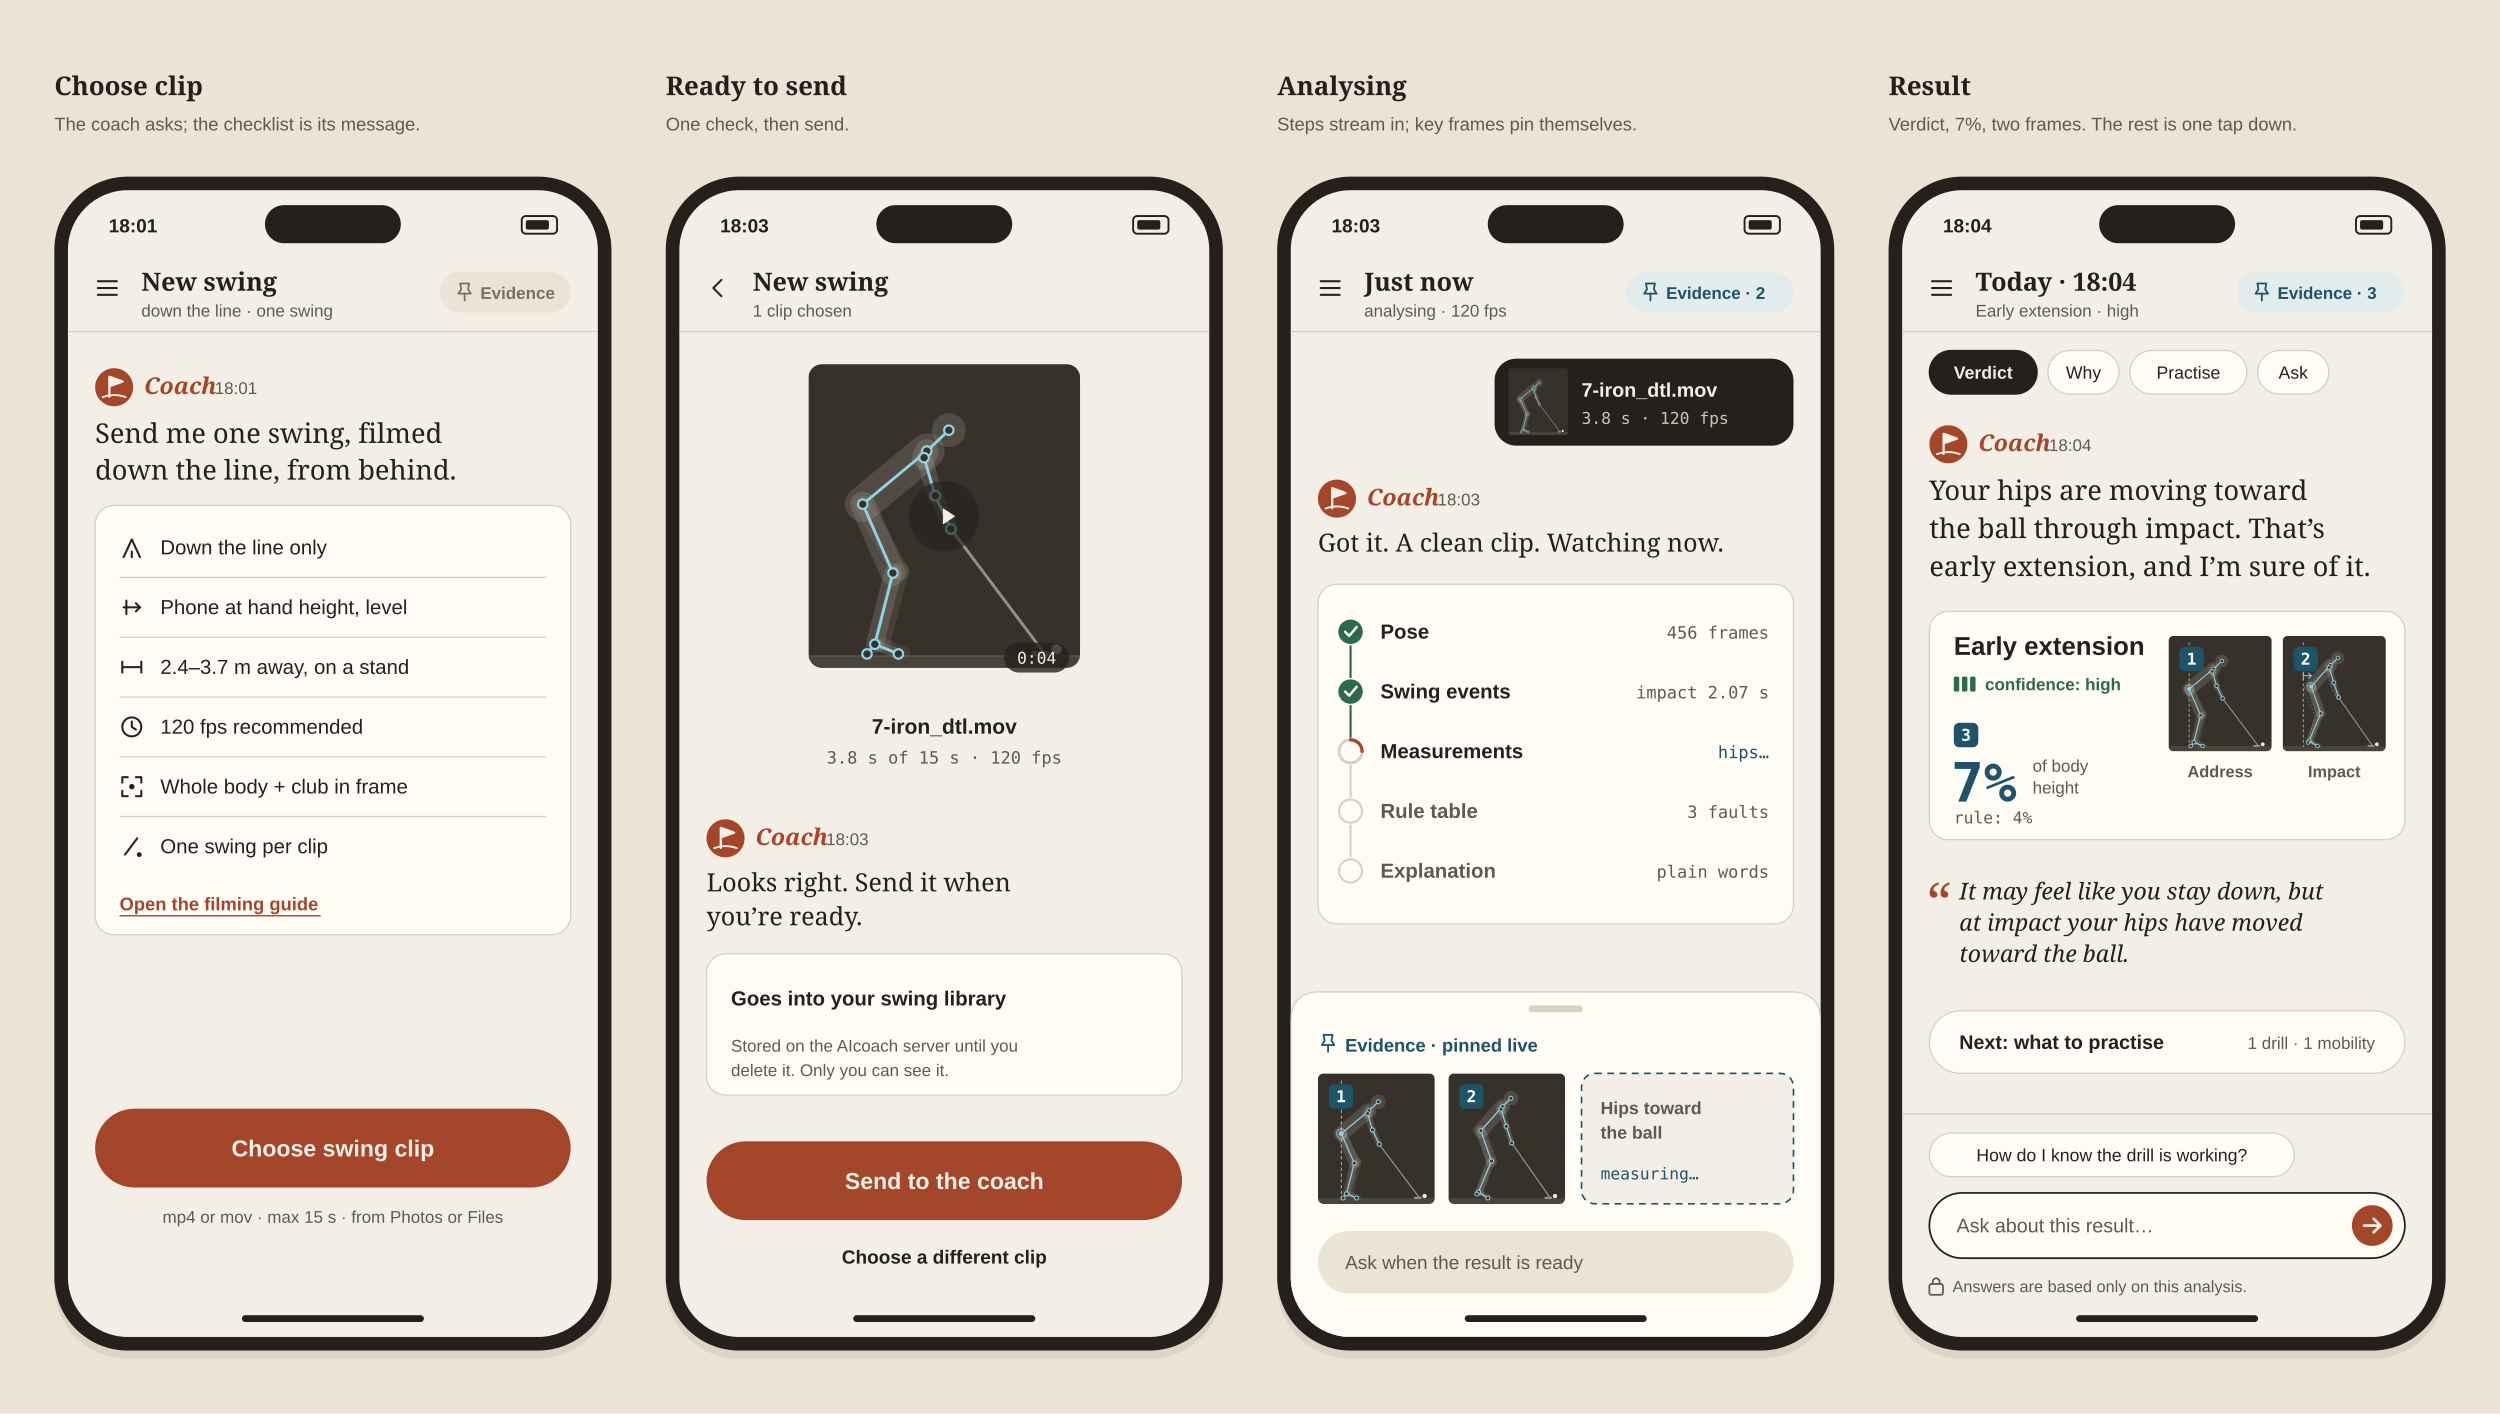
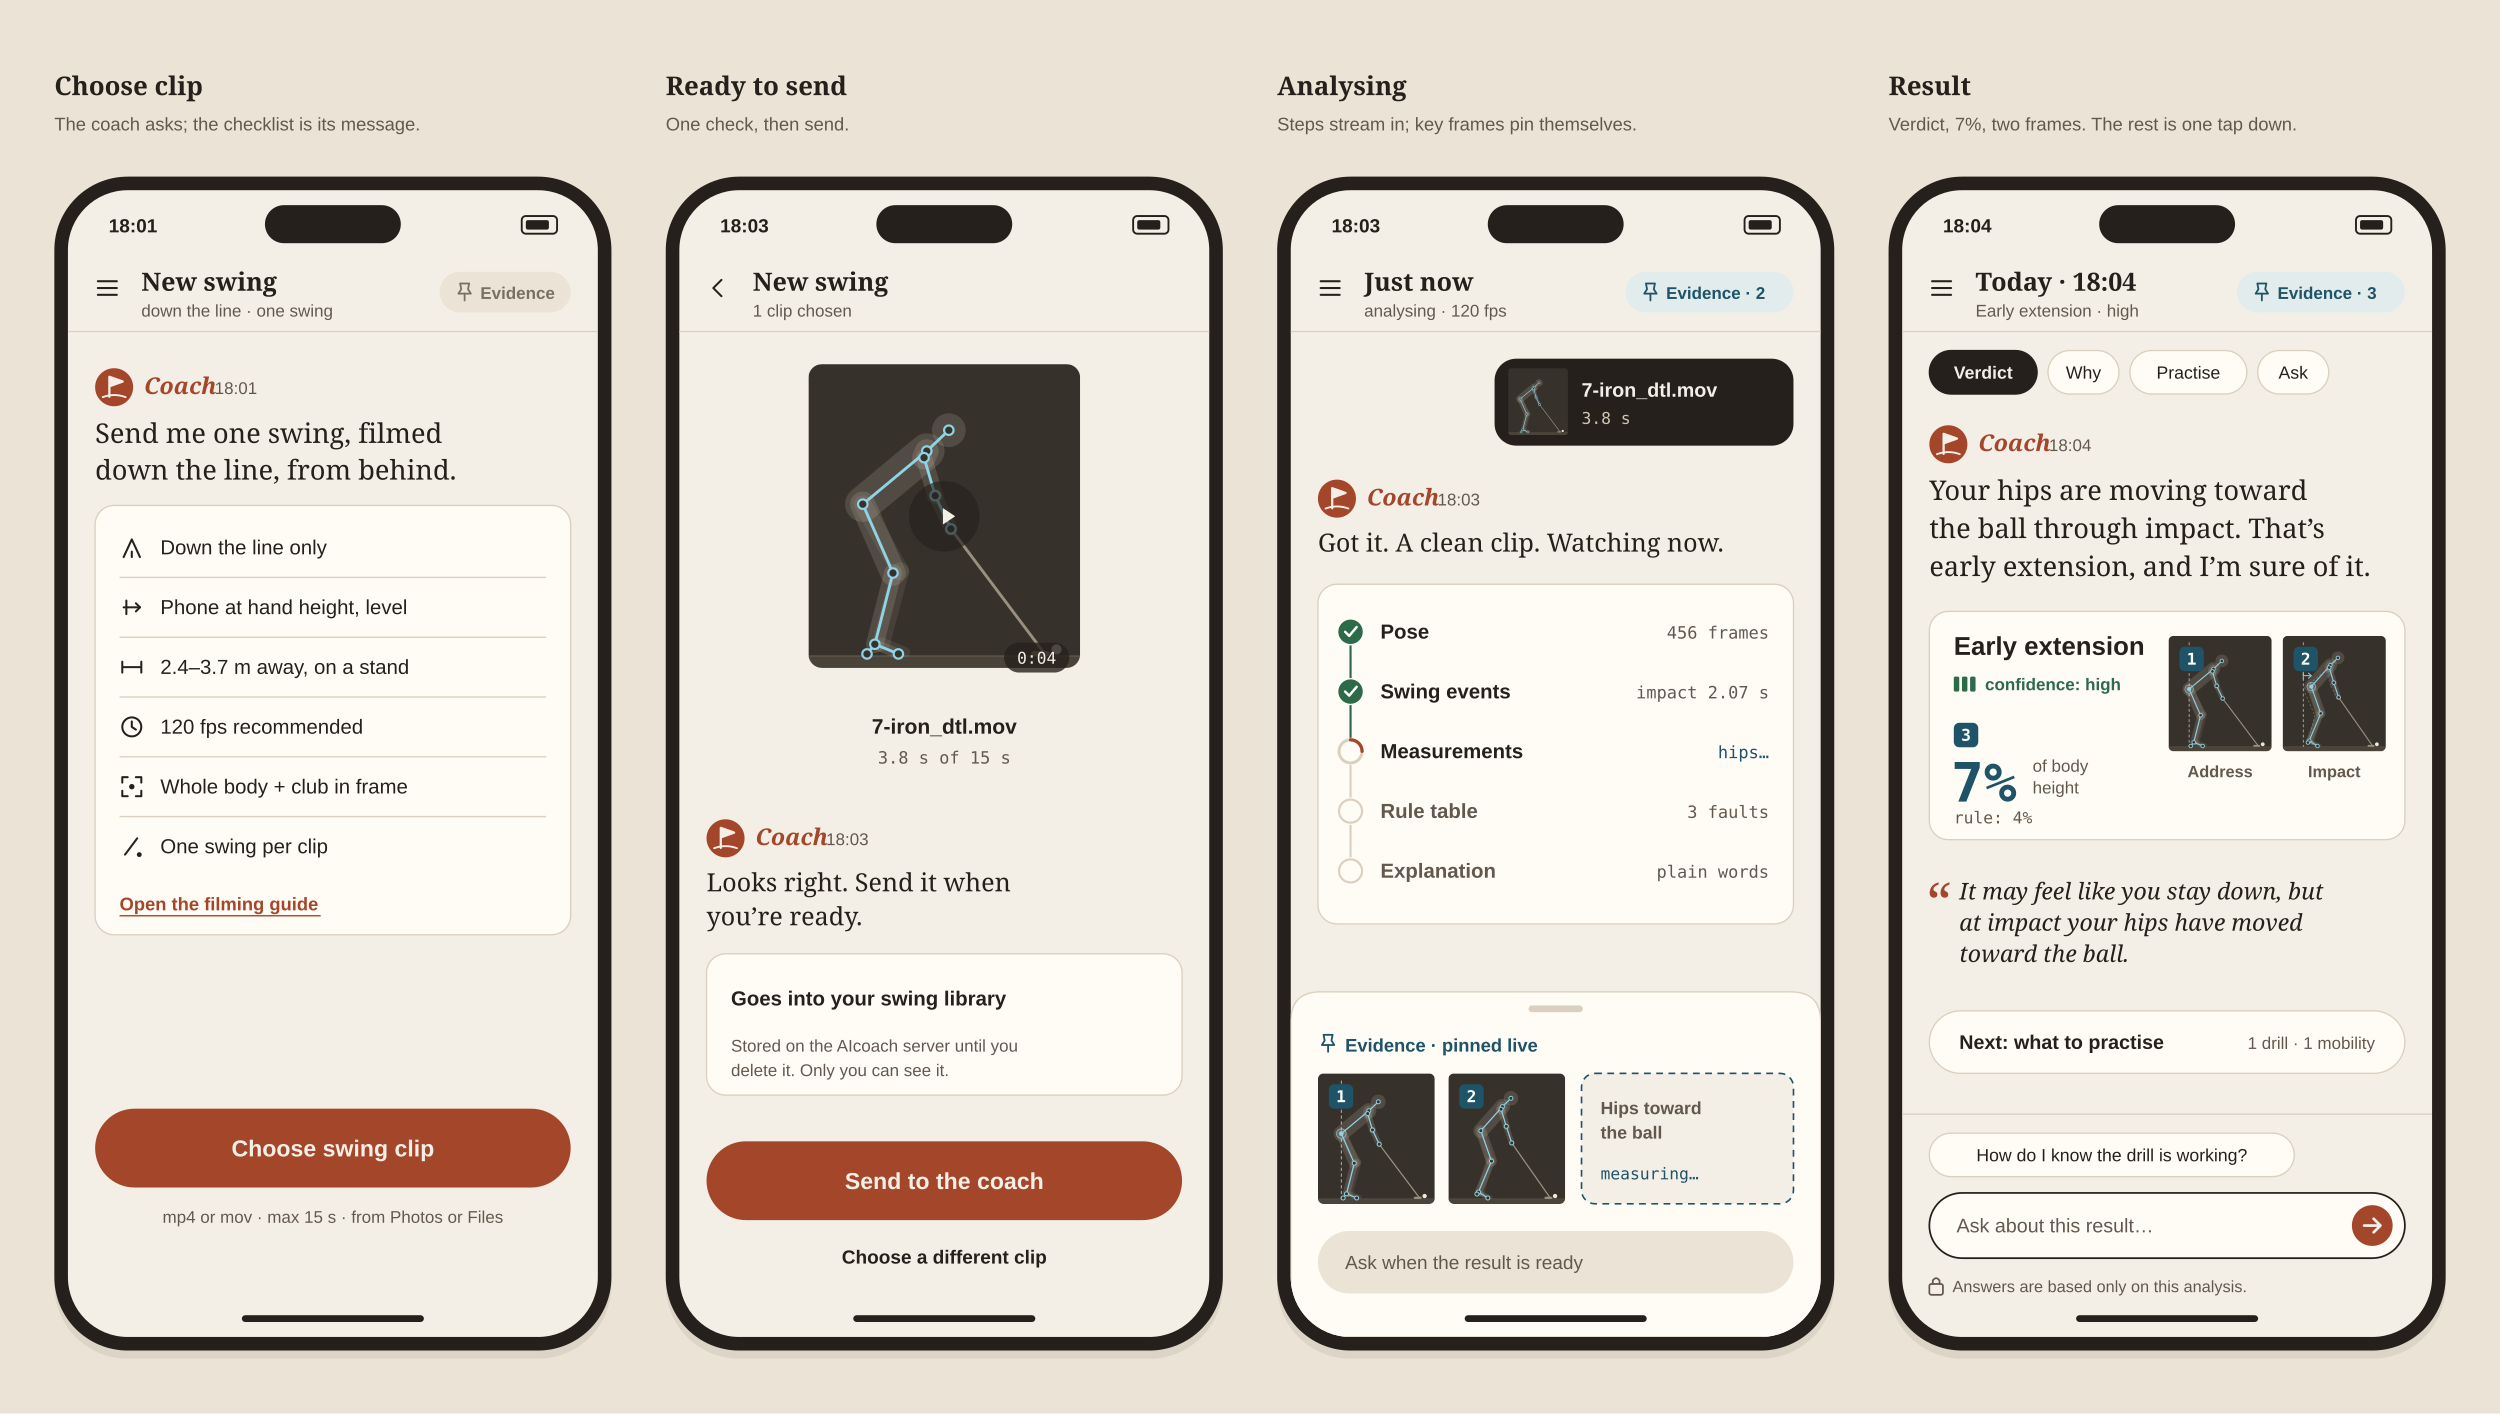
<svg xmlns="http://www.w3.org/2000/svg" xmlns:xlink="http://www.w3.org/1999/xlink" width="1840" height="1040" viewBox="0 0 1840 1040">
  <defs>
    <symbol id="r3-01-3-kf-adr" viewBox="0 -30 322 360">
      <rect x="0" y="-30" width="322" height="360" fill="#36312B" />
      <rect x="0" y="316" width="322" height="14" fill="#4A433A" />
      <line x1="0" y1="316" x2="322" y2="316" stroke="#5A5246" stroke-width="2" />
      <line x1="64.4" y1="-10" x2="64.4" y2="316" stroke="#F4EFE6" stroke-width="2.4" stroke-dasharray="9 7" opacity="0.75" />
      <line x1="64.4" y1="135.96" x2="108.76" y2="215.38" stroke="#D8CCB6" stroke-width="21" stroke-linecap="round" opacity="0.1" />
      <line x1="108.76" y1="215.38" x2="86.58" y2="299.82" stroke="#D8CCB6" stroke-width="21" stroke-linecap="round" opacity="0.1" />
      <line x1="86.58" y1="299.82" x2="114.49" y2="311.27" stroke="#D8CCB6" stroke-width="12" stroke-linecap="round" opacity="0.1" />
      <line x1="140.25" y1="72.99" x2="64.4" y2="135.96" stroke="#D8CCB6" stroke-width="42" stroke-linecap="round" opacity="0.17" />
      <line x1="64.4" y1="135.96" x2="100.18" y2="217.53" stroke="#D8CCB6" stroke-width="30" stroke-linecap="round" opacity="0.17" />
      <line x1="100.18" y1="217.53" x2="78.71" y2="301.96" stroke="#D8CCB6" stroke-width="21" stroke-linecap="round" opacity="0.17" />
      <line x1="78.71" y1="301.96" x2="106.62" y2="313.41" stroke="#D8CCB6" stroke-width="12" stroke-linecap="round" opacity="0.17" />
      <line x1="140.25" y1="72.99" x2="137.03" y2="80.86" stroke="#D8CCB6" stroke-width="28" stroke-linecap="round" opacity="0.17" />
      <line x1="137.03" y1="80.86" x2="150.27" y2="125.94" stroke="#D8CCB6" stroke-width="19" stroke-linecap="round" opacity="0.17" />
      <line x1="150.27" y1="125.94" x2="168.87" y2="165.29" stroke="#D8CCB6" stroke-width="16" stroke-linecap="round" opacity="0.17" />
      <circle cx="166.37" cy="48.3" r="20" fill="#D8CCB6" opacity="0.17" />
      <line x1="168.87" y1="165.29" x2="279.07" y2="311.98" stroke="#9A907F" stroke-width="3.4" stroke-linecap="round" />
      <line x1="267.07" y1="312.98" x2="283.07" y2="312.98" stroke="#9A907F" stroke-width="6" stroke-linecap="round" />
      <circle cx="294" cy="308" r="6" fill="#EFE8DA" />
      <path d="M166.37 48.3 L140.25 72.99 M140.25 72.99 L64.4 135.96 M64.4 135.96 L100.18 217.53 M100.18 217.53 L78.71 301.96 M78.71 301.96 L106.62 313.41 M78.71 301.96 L69.41 313.41 M140.25 72.99 L137.03 80.86 M137.03 80.86 L150.27 125.94 M150.27 125.94 L168.87 165.29" fill="none" stroke="#8ED3E6" stroke-width="3.4" stroke-linecap="round" stroke-linejoin="round" />
      <circle cx="166.37" cy="48.3" r="5.6" fill="#36312B" stroke="#8ED3E6" stroke-width="2.6" />
      <circle cx="140.25" cy="72.99" r="5.6" fill="#36312B" stroke="#8ED3E6" stroke-width="2.6" />
      <circle cx="137.03" cy="80.86" r="5.6" fill="#36312B" stroke="#8ED3E6" stroke-width="2.6" />
      <circle cx="150.27" cy="125.94" r="5.6" fill="#36312B" stroke="#8ED3E6" stroke-width="2.6" />
      <circle cx="168.87" cy="165.29" r="5.6" fill="#36312B" stroke="#8ED3E6" stroke-width="2.6" />
      <circle cx="100.18" cy="217.53" r="5.6" fill="#36312B" stroke="#8ED3E6" stroke-width="2.6" />
      <circle cx="78.71" cy="301.96" r="5.6" fill="#36312B" stroke="#8ED3E6" stroke-width="2.6" />
      <circle cx="106.62" cy="313.41" r="5.6" fill="#36312B" stroke="#8ED3E6" stroke-width="2.6" />
      <circle cx="69.41" cy="313.41" r="5.6" fill="#36312B" stroke="#8ED3E6" stroke-width="2.6" />
      <circle cx="64.4" cy="135.96" r="13" fill="none" stroke="#8ED3E6" stroke-width="2" opacity="0.8" />
      <circle cx="64.4" cy="135.96" r="6.5" fill="#8ED3E6" />
    </symbol>
    <symbol id="r3-01-3-kf-imp" viewBox="0 -30 322 360">
      <rect x="0" y="-30" width="322" height="360" fill="#36312B" />
      <rect x="0" y="316" width="322" height="14" fill="#4A433A" />
      <line x1="0" y1="316" x2="322" y2="316" stroke="#5A5246" stroke-width="2" />
      <line x1="64.4" y1="-10" x2="64.4" y2="316" stroke="#F4EFE6" stroke-width="2.4" stroke-dasharray="9 7" opacity="0.75" />
      <path d="M166.37 48.3 L140.25 72.99 M140.25 72.99 L64.4 135.96 M64.4 135.96 L100.18 217.53 M100.18 217.53 L78.71 301.96 M78.71 301.96 L106.62 313.41 M78.71 301.96 L69.41 313.41 M140.25 72.99 L137.03 80.86 M137.03 80.86 L150.27 125.94 M150.27 125.94 L168.87 165.29" fill="none" stroke="#8ED3E6" stroke-width="2.4" stroke-dasharray="7 6" opacity="0.4" />
      <line x1="89.44" y1="128.08" x2="113.77" y2="210.37" stroke="#D8CCB6" stroke-width="21" stroke-linecap="round" opacity="0.1" />
      <line x1="113.77" y1="210.37" x2="88.01" y2="299.82" stroke="#D8CCB6" stroke-width="21" stroke-linecap="round" opacity="0.1" />
      <line x1="88.01" y1="299.82" x2="115.92" y2="311.27" stroke="#D8CCB6" stroke-width="12" stroke-linecap="round" opacity="0.1" />
      <line x1="148.84" y1="61.54" x2="89.44" y2="128.08" stroke="#D8CCB6" stroke-width="42" stroke-linecap="round" opacity="0.17" />
      <line x1="89.44" y1="128.08" x2="118.78" y2="211.8" stroke="#D8CCB6" stroke-width="30" stroke-linecap="round" opacity="0.17" />
      <line x1="118.78" y1="211.8" x2="83" y2="296.96" stroke="#D8CCB6" stroke-width="21" stroke-linecap="round" opacity="0.17" />
      <line x1="83" y1="296.96" x2="108.76" y2="313.41" stroke="#D8CCB6" stroke-width="12" stroke-linecap="round" opacity="0.17" />
      <line x1="148.84" y1="61.54" x2="145.26" y2="68.69" stroke="#D8CCB6" stroke-width="28" stroke-linecap="round" opacity="0.17" />
      <line x1="145.26" y1="68.69" x2="159.57" y2="115.92" stroke="#D8CCB6" stroke-width="19" stroke-linecap="round" opacity="0.17" />
      <line x1="159.57" y1="115.92" x2="174.6" y2="161.72" stroke="#D8CCB6" stroke-width="16" stroke-linecap="round" opacity="0.17" />
      <circle cx="172.45" cy="38.64" r="20" fill="#D8CCB6" opacity="0.17" />
      <line x1="174.6" y1="161.72" x2="279.78" y2="311.98" stroke="#9A907F" stroke-width="3.4" stroke-linecap="round" />
      <line x1="267.78" y1="312.98" x2="283.78" y2="312.98" stroke="#9A907F" stroke-width="6" stroke-linecap="round" />
      <circle cx="294" cy="308" r="6" fill="#EFE8DA" />
      <path d="M172.45 38.64 L148.84 61.54 M148.84 61.54 L89.44 128.08 M89.44 128.08 L118.78 211.8 M118.78 211.8 L83 296.96 M83 296.96 L108.76 313.41 M83 296.96 L78.71 302.68 M148.84 61.54 L145.26 68.69 M145.26 68.69 L159.57 115.92 M159.57 115.92 L174.6 161.72" fill="none" stroke="#8ED3E6" stroke-width="3.4" stroke-linecap="round" stroke-linejoin="round" />
      <circle cx="172.45" cy="38.64" r="5.6" fill="#36312B" stroke="#8ED3E6" stroke-width="2.6" />
      <circle cx="148.84" cy="61.54" r="5.6" fill="#36312B" stroke="#8ED3E6" stroke-width="2.6" />
      <circle cx="145.26" cy="68.69" r="5.6" fill="#36312B" stroke="#8ED3E6" stroke-width="2.6" />
      <circle cx="159.57" cy="115.92" r="5.6" fill="#36312B" stroke="#8ED3E6" stroke-width="2.6" />
      <circle cx="174.6" cy="161.72" r="5.6" fill="#36312B" stroke="#8ED3E6" stroke-width="2.6" />
      <circle cx="118.78" cy="211.8" r="5.6" fill="#36312B" stroke="#8ED3E6" stroke-width="2.6" />
      <circle cx="83" cy="296.96" r="5.6" fill="#36312B" stroke="#8ED3E6" stroke-width="2.6" />
      <circle cx="108.76" cy="313.41" r="5.6" fill="#36312B" stroke="#8ED3E6" stroke-width="2.6" />
      <circle cx="78.71" cy="302.68" r="5.6" fill="#36312B" stroke="#8ED3E6" stroke-width="2.6" />
      <circle cx="89.44" cy="128.08" r="13" fill="none" stroke="#8ED3E6" stroke-width="2" opacity="0.8" />
      <circle cx="89.44" cy="128.08" r="6.5" fill="#8ED3E6" />
      <line x1="64.4" y1="94.08" x2="89.44" y2="94.08" stroke="#8ED3E6" stroke-width="3" />
      <path d="M80.44 86.08 L89.44 94.08 L80.44 102.08" fill="none" stroke="#8ED3E6" stroke-width="3" stroke-linecap="round" stroke-linejoin="round" />
      <line x1="64.4" y1="82.08" x2="64.4" y2="106.08" stroke="#8ED3E6" stroke-width="3" />
    </symbol>
    <symbol id="r3-01-3-kf-imp0" viewBox="0 -30 322 360">
      <rect x="0" y="-30" width="322" height="360" fill="#36312B" />
      <rect x="0" y="316" width="322" height="14" fill="#4A433A" />
      <line x1="0" y1="316" x2="322" y2="316" stroke="#5A5246" stroke-width="2" />
      <line x1="89.44" y1="128.08" x2="113.77" y2="210.37" stroke="#D8CCB6" stroke-width="21" stroke-linecap="round" opacity="0.1" />
      <line x1="113.77" y1="210.37" x2="88.01" y2="299.82" stroke="#D8CCB6" stroke-width="21" stroke-linecap="round" opacity="0.1" />
      <line x1="88.01" y1="299.82" x2="115.92" y2="311.27" stroke="#D8CCB6" stroke-width="12" stroke-linecap="round" opacity="0.1" />
      <line x1="148.84" y1="61.54" x2="89.44" y2="128.08" stroke="#D8CCB6" stroke-width="42" stroke-linecap="round" opacity="0.17" />
      <line x1="89.44" y1="128.08" x2="118.78" y2="211.8" stroke="#D8CCB6" stroke-width="30" stroke-linecap="round" opacity="0.17" />
      <line x1="118.78" y1="211.8" x2="83" y2="296.96" stroke="#D8CCB6" stroke-width="21" stroke-linecap="round" opacity="0.17" />
      <line x1="83" y1="296.96" x2="108.76" y2="313.41" stroke="#D8CCB6" stroke-width="12" stroke-linecap="round" opacity="0.17" />
      <line x1="148.84" y1="61.54" x2="145.26" y2="68.69" stroke="#D8CCB6" stroke-width="28" stroke-linecap="round" opacity="0.17" />
      <line x1="145.26" y1="68.69" x2="159.57" y2="115.92" stroke="#D8CCB6" stroke-width="19" stroke-linecap="round" opacity="0.17" />
      <line x1="159.57" y1="115.92" x2="174.6" y2="161.72" stroke="#D8CCB6" stroke-width="16" stroke-linecap="round" opacity="0.17" />
      <circle cx="172.45" cy="38.64" r="20" fill="#D8CCB6" opacity="0.17" />
      <line x1="174.6" y1="161.72" x2="279.78" y2="311.98" stroke="#9A907F" stroke-width="3.4" stroke-linecap="round" />
      <line x1="267.78" y1="312.98" x2="283.78" y2="312.98" stroke="#9A907F" stroke-width="6" stroke-linecap="round" />
      <circle cx="294" cy="308" r="6" fill="#EFE8DA" />
      <path d="M172.45 38.64 L148.84 61.54 M148.84 61.54 L89.44 128.08 M89.44 128.08 L118.78 211.8 M118.78 211.8 L83 296.96 M83 296.96 L108.76 313.41 M83 296.96 L78.71 302.68 M148.84 61.54 L145.26 68.69 M145.26 68.69 L159.57 115.92 M159.57 115.92 L174.6 161.72" fill="none" stroke="#8ED3E6" stroke-width="3.4" stroke-linecap="round" stroke-linejoin="round" />
      <circle cx="172.45" cy="38.64" r="5.6" fill="#36312B" stroke="#8ED3E6" stroke-width="2.6" />
      <circle cx="148.84" cy="61.54" r="5.6" fill="#36312B" stroke="#8ED3E6" stroke-width="2.6" />
      <circle cx="145.26" cy="68.69" r="5.6" fill="#36312B" stroke="#8ED3E6" stroke-width="2.6" />
      <circle cx="159.57" cy="115.92" r="5.6" fill="#36312B" stroke="#8ED3E6" stroke-width="2.6" />
      <circle cx="174.6" cy="161.72" r="5.6" fill="#36312B" stroke="#8ED3E6" stroke-width="2.6" />
      <circle cx="118.78" cy="211.8" r="5.6" fill="#36312B" stroke="#8ED3E6" stroke-width="2.6" />
      <circle cx="83" cy="296.96" r="5.6" fill="#36312B" stroke="#8ED3E6" stroke-width="2.6" />
      <circle cx="108.76" cy="313.41" r="5.6" fill="#36312B" stroke="#8ED3E6" stroke-width="2.6" />
      <circle cx="78.71" cy="302.68" r="5.6" fill="#36312B" stroke="#8ED3E6" stroke-width="2.6" />
      <circle cx="89.44" cy="128.08" r="5.6" fill="#36312B" stroke="#8ED3E6" stroke-width="2.6" />
    </symbol>
    <symbol id="r3-01-3-kf-adr0" viewBox="0 -30 322 360">
      <rect x="0" y="-30" width="322" height="360" fill="#36312B" />
      <rect x="0" y="316" width="322" height="14" fill="#4A433A" />
      <line x1="0" y1="316" x2="322" y2="316" stroke="#5A5246" stroke-width="2" />
      <line x1="64.4" y1="135.96" x2="108.76" y2="215.38" stroke="#D8CCB6" stroke-width="21" stroke-linecap="round" opacity="0.1" />
      <line x1="108.76" y1="215.38" x2="86.58" y2="299.82" stroke="#D8CCB6" stroke-width="21" stroke-linecap="round" opacity="0.1" />
      <line x1="86.58" y1="299.82" x2="114.49" y2="311.27" stroke="#D8CCB6" stroke-width="12" stroke-linecap="round" opacity="0.1" />
      <line x1="140.25" y1="72.99" x2="64.4" y2="135.96" stroke="#D8CCB6" stroke-width="42" stroke-linecap="round" opacity="0.17" />
      <line x1="64.4" y1="135.96" x2="100.18" y2="217.53" stroke="#D8CCB6" stroke-width="30" stroke-linecap="round" opacity="0.17" />
      <line x1="100.18" y1="217.53" x2="78.71" y2="301.96" stroke="#D8CCB6" stroke-width="21" stroke-linecap="round" opacity="0.17" />
      <line x1="78.71" y1="301.96" x2="106.62" y2="313.41" stroke="#D8CCB6" stroke-width="12" stroke-linecap="round" opacity="0.17" />
      <line x1="140.25" y1="72.99" x2="137.03" y2="80.86" stroke="#D8CCB6" stroke-width="28" stroke-linecap="round" opacity="0.17" />
      <line x1="137.03" y1="80.86" x2="150.27" y2="125.94" stroke="#D8CCB6" stroke-width="19" stroke-linecap="round" opacity="0.17" />
      <line x1="150.27" y1="125.94" x2="168.87" y2="165.29" stroke="#D8CCB6" stroke-width="16" stroke-linecap="round" opacity="0.17" />
      <circle cx="166.37" cy="48.3" r="20" fill="#D8CCB6" opacity="0.17" />
      <line x1="168.87" y1="165.29" x2="279.07" y2="311.98" stroke="#9A907F" stroke-width="3.4" stroke-linecap="round" />
      <line x1="267.07" y1="312.98" x2="283.07" y2="312.98" stroke="#9A907F" stroke-width="6" stroke-linecap="round" />
      <circle cx="294" cy="308" r="6" fill="#EFE8DA" />
      <path d="M166.37 48.3 L140.25 72.99 M140.25 72.99 L64.4 135.96 M64.4 135.96 L100.18 217.53 M100.18 217.53 L78.71 301.96 M78.71 301.96 L106.62 313.41 M78.71 301.96 L69.41 313.41 M140.25 72.99 L137.03 80.86 M137.03 80.86 L150.27 125.94 M150.27 125.94 L168.87 165.29" fill="none" stroke="#8ED3E6" stroke-width="3.4" stroke-linecap="round" stroke-linejoin="round" />
      <circle cx="166.37" cy="48.3" r="5.6" fill="#36312B" stroke="#8ED3E6" stroke-width="2.6" />
      <circle cx="140.25" cy="72.99" r="5.6" fill="#36312B" stroke="#8ED3E6" stroke-width="2.6" />
      <circle cx="137.03" cy="80.86" r="5.6" fill="#36312B" stroke="#8ED3E6" stroke-width="2.6" />
      <circle cx="150.27" cy="125.94" r="5.6" fill="#36312B" stroke="#8ED3E6" stroke-width="2.6" />
      <circle cx="168.87" cy="165.29" r="5.6" fill="#36312B" stroke="#8ED3E6" stroke-width="2.6" />
      <circle cx="100.18" cy="217.53" r="5.6" fill="#36312B" stroke="#8ED3E6" stroke-width="2.6" />
      <circle cx="78.71" cy="301.96" r="5.6" fill="#36312B" stroke="#8ED3E6" stroke-width="2.6" />
      <circle cx="106.62" cy="313.41" r="5.6" fill="#36312B" stroke="#8ED3E6" stroke-width="2.6" />
      <circle cx="69.41" cy="313.41" r="5.6" fill="#36312B" stroke="#8ED3E6" stroke-width="2.6" />
      <circle cx="64.4" cy="135.96" r="5.6" fill="#36312B" stroke="#8ED3E6" stroke-width="2.6" />
    </symbol>
    <clipPath id="r3-01-3-clip-kf" clipPathUnits="objectBoundingBox">
      <rect x="0" y="0" width="1" height="1" rx="0.05" ry="0.045" />
    </clipPath>
    <clipPath id="r3-01-3-phone-clip">
      <rect x="0" y="0" width="390" height="844" rx="44" ry="44" />
    </clipPath>
  </defs>
  <rect x="0" y="0" width="1840" height="1040" fill="#EBE3D5" />
  <text x="40" y="70" font-family="Newsreader, Georgia, serif" font-size="19" font-weight="600" fill="#25201B">Choose clip</text>
  <text x="40" y="96" font-family="Figtree, Arial, sans-serif" font-size="13.5" fill="#62584D">The coach asks; the checklist is its message.</text>
  <rect x="40" y="136" width="410" height="864" rx="54" ry="54" fill="#000" opacity="0.07" />
  <rect x="40" y="130" width="410" height="864" rx="54" ry="54" fill="#25201B" />
  <g transform="translate(50 140)">
    <g clip-path="url(#r3-01-3-phone-clip)">
      <rect x="0" y="0" width="390" height="844" fill="#F4EFE6" />
      <text x="30" y="31" font-family="Figtree, Arial, sans-serif" font-size="14" font-weight="700" fill="#25201B">18:01</text>
      <rect x="334" y="19" width="26" height="13" rx="3" ry="3" fill="none" stroke="#25201B" stroke-width="1.4" />
      <rect x="337" y="22" width="17" height="7" rx="1.5" ry="1.5" fill="#25201B" />
      <rect x="145" y="11" width="100" height="28" rx="14" ry="14" fill="#25201B" />
      <line x1="0" y1="104" x2="390" y2="104" stroke="#DAD0BF" stroke-width="1" />
      <g transform="translate(20 63)">
        <path d="M2 4 L16 4 M2 9 L16 9 M2 14 L16 14" fill="none" stroke="#25201B" stroke-width="1.5" stroke-linecap="round" stroke-linejoin="round" />
      </g>
      <text x="54" y="74" font-family="Newsreader, Georgia, serif" font-size="18.5" font-weight="600" fill="#25201B">New swing</text>
      <text x="54" y="93" font-family="Figtree, Arial, sans-serif" font-size="12.5" fill="#62584D">down the line · one swing</text>
      <rect x="273.5" y="60" width="96.5" height="30" rx="15" ry="15" fill="#EBE3D5" />
      <g transform="translate(284.5 67) scale(0.83)">
        <path d="M9 17 L9 11" fill="none" stroke="#7A6F63" stroke-width="1.6" stroke-linecap="round" stroke-linejoin="round" />
        <path d="M5 2 L13 2 L12 7 L14.5 11 L3.5 11 L6 7 Z" fill="none" stroke="#7A6F63" stroke-width="1.6" stroke-linecap="round" stroke-linejoin="round" />
      </g>
      <text x="303.5" y="80" font-family="Figtree, Arial, sans-serif" font-size="12.5" font-weight="600" fill="#7A6F63">Evidence</text>
      <circle cx="34" cy="145" r="14" fill="#A4462A" />
      <path d="M30.5 152 L30.5 137.3 L40.3 140.8 L30.5 144.3" fill="#F4EFE6" stroke="#F4EFE6" stroke-width="1.68" stroke-linecap="round" stroke-linejoin="round" />
      <path d="M25.6 152.28 Q34 149.2 42.4 152.28" fill="none" stroke="#F4EFE6" stroke-width="1.4" stroke-linecap="round" />
      <text x="56" y="150" font-family="Newsreader, Georgia, serif" font-size="17" font-weight="600" fill="#A4462A" font-style="italic">Coach</text>
      <text x="108" y="150" font-family="Figtree, Arial, sans-serif" font-size="12.5" fill="#62584D">18:01</text>
      <text x="20" y="186" font-family="Newsreader, Georgia, serif" font-size="20" font-weight="500" fill="#25201B">
        <tspan x="20" dy="0">Send me one swing, filmed</tspan>
        <tspan x="20" dy="27">down the line, from behind.</tspan>
      </text>
      <rect x="20" y="232" width="350" height="316" rx="14" ry="14" fill="#FFFCF6" stroke="#DAD0BF" stroke-width="1" />
      <g transform="translate(38 254)">
        <path d="M3 16 L9 3 L15 16" fill="none" stroke="#25201B" stroke-width="1.5" stroke-linecap="round" stroke-linejoin="round" />
        <path d="M9 16 L9 12" fill="none" stroke="#25201B" stroke-width="1.5" stroke-linecap="round" stroke-linejoin="round" />
      </g>
      <text x="68" y="268" font-family="Figtree, Arial, sans-serif" font-size="15" font-weight="500" fill="#25201B">Down the line only</text>
      <line x1="38" y1="285" x2="352" y2="285" stroke="#DAD0BF" stroke-width="1" />
      <g transform="translate(38 298)">
        <path d="M3 9 L15 9" fill="none" stroke="#25201B" stroke-width="1.5" stroke-linecap="round" stroke-linejoin="round" />
        <path d="M5 4 L5 14" fill="none" stroke="#25201B" stroke-width="1.5" stroke-linecap="round" stroke-linejoin="round" />
        <path d="M12 6 L15 9 L12 12" fill="none" stroke="#25201B" stroke-width="1.5" stroke-linecap="round" stroke-linejoin="round" />
      </g>
      <text x="68" y="312" font-family="Figtree, Arial, sans-serif" font-size="15" font-weight="500" fill="#25201B">Phone at hand height, level</text>
      <line x1="38" y1="329" x2="352" y2="329" stroke="#DAD0BF" stroke-width="1" />
      <g transform="translate(38 342)">
        <path d="M2 5 L2 13 M16 5 L16 13 M2 9 L16 9" fill="none" stroke="#25201B" stroke-width="1.5" stroke-linecap="round" stroke-linejoin="round" />
      </g>
      <text x="68" y="356" font-family="Figtree, Arial, sans-serif" font-size="15" font-weight="500" fill="#25201B">2.4–3.7 m away, on a stand</text>
      <line x1="38" y1="373" x2="352" y2="373" stroke="#DAD0BF" stroke-width="1" />
      <g transform="translate(38 386)">
        <circle cx="9" cy="9" r="7" fill="none" stroke="#25201B" stroke-width="1.5" />
        <path d="M9 5 L9 9 L12 11" fill="none" stroke="#25201B" stroke-width="1.5" stroke-linecap="round" stroke-linejoin="round" />
      </g>
      <text x="68" y="400" font-family="Figtree, Arial, sans-serif" font-size="15" font-weight="500" fill="#25201B">120 fps recommended</text>
      <line x1="38" y1="417" x2="352" y2="417" stroke="#DAD0BF" stroke-width="1" />
      <g transform="translate(38 430)">
        <path d="M2 6 L2 2 L6 2 M12 2 L16 2 L16 6 M16 12 L16 16 L12 16 M6 16 L2 16 L2 12" fill="none" stroke="#25201B" stroke-width="1.5" stroke-linecap="round" stroke-linejoin="round" />
        <circle cx="9" cy="9" r="2" fill="#25201B" />
      </g>
      <text x="68" y="444" font-family="Figtree, Arial, sans-serif" font-size="15" font-weight="500" fill="#25201B">Whole body + club in frame</text>
      <line x1="38" y1="461" x2="352" y2="461" stroke="#DAD0BF" stroke-width="1" />
      <g transform="translate(38 474)">
        <path d="M4 15 L13 3" fill="none" stroke="#25201B" stroke-width="1.5" stroke-linecap="round" stroke-linejoin="round" />
        <circle cx="14.5" cy="15" r="1.8" fill="#25201B" />
      </g>
      <text x="68" y="488" font-family="Figtree, Arial, sans-serif" font-size="15" font-weight="500" fill="#25201B">One swing per clip</text>
      <text x="38" y="530" font-family="Figtree, Arial, sans-serif" font-size="13.5" font-weight="600" fill="#A4462A">Open the filming guide</text>
      <line x1="38" y1="534" x2="186" y2="534" stroke="#A4462A" stroke-width="1" />
      <rect x="20" y="676" width="350" height="58" rx="29" ry="29" fill="#A4462A" />
      <text x="195" y="711.12" font-family="Figtree, Arial, sans-serif" font-size="17" font-weight="600" fill="#F4EFE6" text-anchor="middle">Choose swing clip</text>
      <text x="195" y="760" font-family="Figtree, Arial, sans-serif" font-size="12.5" fill="#62584D" text-anchor="middle">mp4 or mov · max 15 s · from Photos or Files</text>
      <rect x="128" y="828" width="134" height="5" rx="2.5" ry="2.5" fill="#25201B" />
    </g>
  </g>
  <text x="490" y="70" font-family="Newsreader, Georgia, serif" font-size="19" font-weight="600" fill="#25201B">Ready to send</text>
  <text x="490" y="96" font-family="Figtree, Arial, sans-serif" font-size="13.5" fill="#62584D">One check, then send.</text>
  <rect x="490" y="136" width="410" height="864" rx="54" ry="54" fill="#000" opacity="0.07" />
  <rect x="490" y="130" width="410" height="864" rx="54" ry="54" fill="#25201B" />
  <g transform="translate(500 140)">
    <g clip-path="url(#r3-01-3-phone-clip)">
      <rect x="0" y="0" width="390" height="844" fill="#F4EFE6" />
      <text x="30" y="31" font-family="Figtree, Arial, sans-serif" font-size="14" font-weight="700" fill="#25201B">18:03</text>
      <rect x="334" y="19" width="26" height="13" rx="3" ry="3" fill="none" stroke="#25201B" stroke-width="1.4" />
      <rect x="337" y="22" width="17" height="7" rx="1.5" ry="1.5" fill="#25201B" />
      <rect x="145" y="11" width="100" height="28" rx="14" ry="14" fill="#25201B" />
      <line x1="0" y1="104" x2="390" y2="104" stroke="#DAD0BF" stroke-width="1" />
      <g transform="translate(20 63)">
        <path d="M11 3 L5 9 L11 15" fill="none" stroke="#25201B" stroke-width="1.5" stroke-linecap="round" stroke-linejoin="round" />
      </g>
      <text x="54" y="74" font-family="Newsreader, Georgia, serif" font-size="18.5" font-weight="600" fill="#25201B">New swing</text>
      <text x="54" y="93" font-family="Figtree, Arial, sans-serif" font-size="12.5" fill="#62584D">1 clip chosen</text>
      <g clip-path="url(#r3-01-3-clip-kf)">
        <use xlink:href="#r3-01-3-kf-adr0" x="95" y="128" width="200" height="223.6" />
      </g>
      <circle cx="195" cy="240" r="26" fill="#25201B" opacity="0.65" />
      <g transform="translate(188 231)">
        <path d="M6 3 L15 9 L6 15 Z" fill="#F4EFE6" />
      </g>
      <rect x="239" y="333" width="48" height="22" rx="11" ry="11" fill="#25201B" opacity="0.8" />
      <text x="263" y="348.5" font-family="IBM Plex Mono, Consolas, monospace" font-size="12" fill="#F4EFE6" text-anchor="middle">0:04</text>
      <text x="195" y="400" font-family="Figtree, Arial, sans-serif" font-size="15.5" font-weight="600" fill="#25201B" text-anchor="middle">7-iron_dtl.mov</text>
-       <text x="195" y="422" font-family="IBM Plex Mono, Consolas, monospace" font-size="12.5" fill="#62584D" text-anchor="middle">3.8 s of 15 s · 120 fps</text>
+       <text x="195" y="422" font-family="IBM Plex Mono, Consolas, monospace" font-size="12.5" fill="#62584D" text-anchor="middle">3.8 s of 15 s</text>
      <circle cx="34" cy="477" r="14" fill="#A4462A" />
      <path d="M30.5 484 L30.5 469.3 L40.3 472.8 L30.5 476.3" fill="#F4EFE6" stroke="#F4EFE6" stroke-width="1.68" stroke-linecap="round" stroke-linejoin="round" />
      <path d="M25.6 484.28 Q34 481.2 42.4 484.28" fill="none" stroke="#F4EFE6" stroke-width="1.4" stroke-linecap="round" />
      <text x="56" y="482" font-family="Newsreader, Georgia, serif" font-size="17" font-weight="600" fill="#A4462A" font-style="italic">Coach</text>
      <text x="108" y="482" font-family="Figtree, Arial, sans-serif" font-size="12.5" fill="#62584D">18:03</text>
      <text x="20" y="516" font-family="Newsreader, Georgia, serif" font-size="18.5" fill="#25201B">
        <tspan x="20" dy="0">Looks right. Send it when</tspan>
        <tspan x="20" dy="25">you’re ready.</tspan>
      </text>
      <rect x="20" y="562" width="350" height="104" rx="14" ry="14" fill="#FFFCF6" stroke="#DAD0BF" stroke-width="1" />
      <text x="38" y="600" font-family="Figtree, Arial, sans-serif" font-size="15" font-weight="600" fill="#25201B">Goes into your swing library</text>
      <text x="38" y="634" font-family="Figtree, Arial, sans-serif" font-size="12.5" fill="#62584D">
        <tspan x="38" dy="0">Stored on the AIcoach server until you</tspan>
        <tspan x="38" dy="18">delete it. Only you can see it.</tspan>
      </text>
      <rect x="20" y="700" width="350" height="58" rx="29" ry="29" fill="#A4462A" />
      <text x="195" y="735.12" font-family="Figtree, Arial, sans-serif" font-size="17" font-weight="600" fill="#F4EFE6" text-anchor="middle">Send to the coach</text>
      <text x="195" y="790" font-family="Figtree, Arial, sans-serif" font-size="14" font-weight="600" fill="#25201B" text-anchor="middle">Choose a different clip</text>
      <rect x="128" y="828" width="134" height="5" rx="2.5" ry="2.5" fill="#25201B" />
    </g>
  </g>
  <text x="940" y="70" font-family="Newsreader, Georgia, serif" font-size="19" font-weight="600" fill="#25201B">Analysing</text>
  <text x="940" y="96" font-family="Figtree, Arial, sans-serif" font-size="13.5" fill="#62584D">Steps stream in; key frames pin themselves.</text>
  <rect x="940" y="136" width="410" height="864" rx="54" ry="54" fill="#000" opacity="0.07" />
  <rect x="940" y="130" width="410" height="864" rx="54" ry="54" fill="#25201B" />
  <g transform="translate(950 140)">
    <g clip-path="url(#r3-01-3-phone-clip)">
      <rect x="0" y="0" width="390" height="844" fill="#F4EFE6" />
      <text x="30" y="31" font-family="Figtree, Arial, sans-serif" font-size="14" font-weight="700" fill="#25201B">18:03</text>
      <rect x="334" y="19" width="26" height="13" rx="3" ry="3" fill="none" stroke="#25201B" stroke-width="1.4" />
      <rect x="337" y="22" width="17" height="7" rx="1.5" ry="1.5" fill="#25201B" />
      <rect x="145" y="11" width="100" height="28" rx="14" ry="14" fill="#25201B" />
      <line x1="0" y1="104" x2="390" y2="104" stroke="#DAD0BF" stroke-width="1" />
      <g transform="translate(20 63)">
        <path d="M2 4 L16 4 M2 9 L16 9 M2 14 L16 14" fill="none" stroke="#25201B" stroke-width="1.5" stroke-linecap="round" stroke-linejoin="round" />
      </g>
      <text x="54" y="74" font-family="Newsreader, Georgia, serif" font-size="18.5" font-weight="600" fill="#25201B">Just now</text>
      <text x="54" y="93" font-family="Figtree, Arial, sans-serif" font-size="12.5" fill="#62584D">analysing · 120 fps</text>
      <rect x="246.25" y="60" width="123.75" height="30" rx="15" ry="15" fill="#E2ECEC" />
      <g transform="translate(257.25 67) scale(0.83)">
        <path d="M9 17 L9 11" fill="none" stroke="#1E5368" stroke-width="1.6" stroke-linecap="round" stroke-linejoin="round" />
        <path d="M5 2 L13 2 L12 7 L14.5 11 L3.5 11 L6 7 Z" fill="none" stroke="#1E5368" stroke-width="1.6" stroke-linecap="round" stroke-linejoin="round" />
      </g>
      <text x="276.25" y="80" font-family="Figtree, Arial, sans-serif" font-size="12.5" font-weight="600" fill="#1E5368">Evidence · 2</text>
      <rect x="150" y="124" width="220" height="64" rx="16" ry="16" fill="#25201B" />
      <g clip-path="url(#r3-01-3-clip-kf)">
        <use xlink:href="#r3-01-3-kf-adr0" x="160" y="131" width="44" height="49.19" />
      </g>
      <text x="214" y="152" font-family="Figtree, Arial, sans-serif" font-size="14.5" font-weight="600" fill="#F4EFE6">7-iron_dtl.mov</text>
-       <text x="214" y="172" font-family="IBM Plex Mono, Consolas, monospace" font-size="12" fill="#CFC5B4">3.8 s · 120 fps</text>
+       <text x="214" y="172" font-family="IBM Plex Mono, Consolas, monospace" font-size="12" fill="#CFC5B4">3.8 s</text>
      <circle cx="34" cy="227" r="14" fill="#A4462A" />
      <path d="M30.5 234 L30.5 219.3 L40.3 222.8 L30.5 226.3" fill="#F4EFE6" stroke="#F4EFE6" stroke-width="1.68" stroke-linecap="round" stroke-linejoin="round" />
      <path d="M25.6 234.28 Q34 231.2 42.4 234.28" fill="none" stroke="#F4EFE6" stroke-width="1.4" stroke-linecap="round" />
      <text x="56" y="232" font-family="Newsreader, Georgia, serif" font-size="17" font-weight="600" fill="#A4462A" font-style="italic">Coach</text>
      <text x="108" y="232" font-family="Figtree, Arial, sans-serif" font-size="12.5" fill="#62584D">18:03</text>
      <text x="20" y="266" font-family="Newsreader, Georgia, serif" font-size="18.5" fill="#25201B">Got it. A clean clip. Watching now.</text>
      <rect x="20" y="290" width="350" height="250" rx="14" ry="14" fill="#FFFCF6" stroke="#DAD0BF" stroke-width="1" />
      <line x1="44" y1="335" x2="44" y2="359" stroke="#2D6A4A" stroke-width="1.6" />
      <circle cx="44" cy="325" r="9" fill="#2D6A4A" />
      <path d="M40 325 L43 328 L48.5 321.5" fill="none" stroke="#FFFFFF" stroke-width="1.8" stroke-linecap="round" stroke-linejoin="round" />
      <text x="66" y="330" font-family="Figtree, Arial, sans-serif" font-size="15" font-weight="600" fill="#25201B">Pose</text>
      <text x="352" y="330" font-family="IBM Plex Mono, Consolas, monospace" font-size="12.5" fill="#62584D" text-anchor="end">456 frames</text>
      <line x1="44" y1="379" x2="44" y2="403" stroke="#2D6A4A" stroke-width="1.6" />
      <circle cx="44" cy="369" r="9" fill="#2D6A4A" />
      <path d="M40 369 L43 372 L48.5 365.5" fill="none" stroke="#FFFFFF" stroke-width="1.8" stroke-linecap="round" stroke-linejoin="round" />
      <text x="66" y="374" font-family="Figtree, Arial, sans-serif" font-size="15" font-weight="600" fill="#25201B">Swing events</text>
      <text x="352" y="374" font-family="IBM Plex Mono, Consolas, monospace" font-size="12.5" fill="#62584D" text-anchor="end">impact 2.07 s</text>
      <line x1="44" y1="423" x2="44" y2="447" stroke="#DAD0BF" stroke-width="1.6" />
      <circle cx="44" cy="413" r="8.5" fill="#FFFCF6" stroke="#DAD0BF" stroke-width="2.2" />
      <path d="M44 404.5 A8.5 8.5 0 0 1 52.5 413" fill="none" stroke="#A4462A" stroke-width="2.4" stroke-linecap="round" stroke-linejoin="round" />
      <text x="66" y="418" font-family="Figtree, Arial, sans-serif" font-size="15" font-weight="600" fill="#25201B">Measurements</text>
      <text x="352" y="418" font-family="IBM Plex Mono, Consolas, monospace" font-size="12.5" fill="#1E5368" text-anchor="end">hips…</text>
      <line x1="44" y1="467" x2="44" y2="491" stroke="#DAD0BF" stroke-width="1.6" />
      <circle cx="44" cy="457" r="8.5" fill="#FFFCF6" stroke="#DAD0BF" stroke-width="1.6" />
      <text x="66" y="462" font-family="Figtree, Arial, sans-serif" font-size="15" font-weight="600" fill="#62584D">Rule table</text>
      <text x="352" y="462" font-family="IBM Plex Mono, Consolas, monospace" font-size="12.5" fill="#62584D" text-anchor="end">3 faults</text>
      <circle cx="44" cy="501" r="8.5" fill="#FFFCF6" stroke="#DAD0BF" stroke-width="1.6" />
      <text x="66" y="506" font-family="Figtree, Arial, sans-serif" font-size="15" font-weight="600" fill="#62584D">Explanation</text>
      <text x="352" y="506" font-family="IBM Plex Mono, Consolas, monospace" font-size="12.5" fill="#62584D" text-anchor="end">plain words</text>
      <path d="M0 612 Q0 590 22 590 L368 590 Q390 590 390 612 L390 844 L0 844 Z" fill="#FFFCF6" stroke="#DAD0BF" stroke-width="1" />
      <rect x="175" y="600" width="40" height="5" rx="2.5" ry="2.5" fill="#DAD0BF" />
      <g transform="translate(20 620) scale(0.83)">
        <path d="M9 17 L9 11" fill="none" stroke="#1E5368" stroke-width="1.6" stroke-linecap="round" stroke-linejoin="round" />
        <path d="M5 2 L13 2 L12 7 L14.5 11 L3.5 11 L6 7 Z" fill="none" stroke="#1E5368" stroke-width="1.6" stroke-linecap="round" stroke-linejoin="round" />
      </g>
      <text x="40" y="634" font-family="Figtree, Arial, sans-serif" font-size="13.5" font-weight="600" fill="#1E5368">Evidence · pinned live</text>
      <g clip-path="url(#r3-01-3-clip-kf)">
        <use xlink:href="#r3-01-3-kf-adr" x="20" y="650" width="86" height="96.15" />
      </g>
      <rect x="28" y="658" width="18" height="18" rx="4" ry="4" fill="#1E5368" />
      <text x="37" y="671.2" font-family="IBM Plex Mono, Consolas, monospace" font-size="12" font-weight="600" fill="#FFFFFF" text-anchor="middle">1</text>
      <g clip-path="url(#r3-01-3-clip-kf)">
        <use xlink:href="#r3-01-3-kf-imp0" x="116" y="650" width="86" height="96.15" />
      </g>
      <rect x="124" y="658" width="18" height="18" rx="4" ry="4" fill="#1E5368" />
      <text x="133" y="671.2" font-family="IBM Plex Mono, Consolas, monospace" font-size="12" font-weight="600" fill="#FFFFFF" text-anchor="middle">2</text>
      <rect x="214" y="650" width="156" height="96" rx="10" ry="10" fill="#F4EFE6" stroke="#1E5368" stroke-width="1.2" stroke-dasharray="5 4" />
      <text x="228" y="680" font-family="Figtree, Arial, sans-serif" font-size="13" font-weight="600" fill="#62584D">
        <tspan x="228" dy="0">Hips toward</tspan>
        <tspan x="228" dy="18">the ball</tspan>
      </text>
      <text x="228" y="728" font-family="IBM Plex Mono, Consolas, monospace" font-size="12" fill="#1E5368">measuring…</text>
      <rect x="20" y="766" width="350" height="46" rx="23" ry="23" fill="#EBE3D5" />
      <text x="40" y="794" font-family="Figtree, Arial, sans-serif" font-size="14" fill="#62584D">Ask when the result is ready</text>
      <rect x="128" y="828" width="134" height="5" rx="2.5" ry="2.5" fill="#25201B" />
    </g>
  </g>
  <text x="1390" y="70" font-family="Newsreader, Georgia, serif" font-size="19" font-weight="600" fill="#25201B">Result</text>
  <text x="1390" y="96" font-family="Figtree, Arial, sans-serif" font-size="13.5" fill="#62584D">Verdict, 7%, two frames. The rest is one tap down.</text>
  <rect x="1390" y="136" width="410" height="864" rx="54" ry="54" fill="#000" opacity="0.07" />
  <rect x="1390" y="130" width="410" height="864" rx="54" ry="54" fill="#25201B" />
  <g transform="translate(1400 140)">
    <g clip-path="url(#r3-01-3-phone-clip)">
      <rect x="0" y="0" width="390" height="844" fill="#F4EFE6" />
      <text x="30" y="31" font-family="Figtree, Arial, sans-serif" font-size="14" font-weight="700" fill="#25201B">18:04</text>
      <rect x="334" y="19" width="26" height="13" rx="3" ry="3" fill="none" stroke="#25201B" stroke-width="1.4" />
      <rect x="337" y="22" width="17" height="7" rx="1.5" ry="1.5" fill="#25201B" />
      <rect x="145" y="11" width="100" height="28" rx="14" ry="14" fill="#25201B" />
      <line x1="0" y1="104" x2="390" y2="104" stroke="#DAD0BF" stroke-width="1" />
      <g transform="translate(20 63)">
        <path d="M2 4 L16 4 M2 9 L16 9 M2 14 L16 14" fill="none" stroke="#25201B" stroke-width="1.5" stroke-linecap="round" stroke-linejoin="round" />
      </g>
      <text x="54" y="74" font-family="Newsreader, Georgia, serif" font-size="18.5" font-weight="600" fill="#25201B">Today · 18:04</text>
      <text x="54" y="93" font-family="Figtree, Arial, sans-serif" font-size="12.5" fill="#62584D">Early extension · high</text>
      <rect x="246.25" y="60" width="123.75" height="30" rx="15" ry="15" fill="#E2ECEC" />
      <g transform="translate(257.25 67) scale(0.83)">
        <path d="M9 17 L9 11" fill="none" stroke="#1E5368" stroke-width="1.6" stroke-linecap="round" stroke-linejoin="round" />
        <path d="M5 2 L13 2 L12 7 L14.5 11 L3.5 11 L6 7 Z" fill="none" stroke="#1E5368" stroke-width="1.6" stroke-linecap="round" stroke-linejoin="round" />
      </g>
      <text x="276.25" y="80" font-family="Figtree, Arial, sans-serif" font-size="12.5" font-weight="600" fill="#1E5368">Evidence · 3</text>
      <rect x="20" y="118" width="79.32" height="32" rx="16" ry="16" fill="#25201B" stroke="#25201B" stroke-width="1" />
      <text x="59.66" y="138.68" font-family="Figtree, Arial, sans-serif" font-size="13" font-weight="600" fill="#F4EFE6" text-anchor="middle">Verdict</text>
      <rect x="107.32" y="118" width="52.28" height="32" rx="16" ry="16" fill="#FFFCF6" stroke="#DAD0BF" stroke-width="1" />
      <text x="133.46" y="138.68" font-family="Figtree, Arial, sans-serif" font-size="13" font-weight="500" fill="#25201B" text-anchor="middle">Why</text>
      <rect x="167.6" y="118" width="86.08" height="32" rx="16" ry="16" fill="#FFFCF6" stroke="#DAD0BF" stroke-width="1" />
      <text x="210.64" y="138.68" font-family="Figtree, Arial, sans-serif" font-size="13" font-weight="500" fill="#25201B" text-anchor="middle">Practise</text>
      <rect x="261.68" y="118" width="52.28" height="32" rx="16" ry="16" fill="#FFFCF6" stroke="#DAD0BF" stroke-width="1" />
      <text x="287.82" y="138.68" font-family="Figtree, Arial, sans-serif" font-size="13" font-weight="500" fill="#25201B" text-anchor="middle">Ask</text>
      <circle cx="34" cy="187" r="14" fill="#A4462A" />
      <path d="M30.5 194 L30.5 179.3 L40.3 182.8 L30.5 186.3" fill="#F4EFE6" stroke="#F4EFE6" stroke-width="1.68" stroke-linecap="round" stroke-linejoin="round" />
      <path d="M25.6 194.28 Q34 191.2 42.4 194.28" fill="none" stroke="#F4EFE6" stroke-width="1.4" stroke-linecap="round" />
      <text x="56" y="192" font-family="Newsreader, Georgia, serif" font-size="17" font-weight="600" fill="#A4462A" font-style="italic">Coach</text>
      <text x="108" y="192" font-family="Figtree, Arial, sans-serif" font-size="12.5" fill="#62584D">18:04</text>
      <text x="20" y="228" font-family="Newsreader, Georgia, serif" font-size="20" font-weight="500" fill="#25201B">
        <tspan x="20" dy="0">Your hips are moving toward</tspan>
        <tspan x="20" dy="28">the ball through impact. That’s</tspan>
        <tspan x="20" dy="28">early extension, and I’m sure of it.</tspan>
      </text>
      <rect x="20" y="310" width="350" height="168" rx="14" ry="14" fill="#FFFCF6" stroke="#DAD0BF" stroke-width="1" />
      <text x="38" y="342" font-family="Figtree, Arial, sans-serif" font-size="19" font-weight="600" fill="#25201B">Early extension</text>
      <rect x="38" y="358" width="4" height="11" rx="1" ry="1" fill="#2D6A4A" />
      <rect x="44" y="358" width="4" height="11" rx="1" ry="1" fill="#2D6A4A" />
      <rect x="50" y="358" width="4" height="11" rx="1" ry="1" fill="#2D6A4A" />
      <text x="61" y="368" font-family="Figtree, Arial, sans-serif" font-size="12.5" font-weight="600" fill="#2D6A4A">confidence: high</text>
      <rect x="38" y="392" width="18" height="18" rx="4" ry="4" fill="#1E5368" />
      <text x="47" y="405.2" font-family="IBM Plex Mono, Consolas, monospace" font-size="12" font-weight="600" fill="#FFFFFF" text-anchor="middle">3</text>
      <text x="36" y="450" font-family="IBM Plex Mono, Consolas, monospace" font-size="40" font-weight="600" fill="#1E5368">7%</text>
      <text x="96" y="428" font-family="Figtree, Arial, sans-serif" font-size="12.5" fill="#62584D">of body</text>
      <text x="96" y="444" font-family="Figtree, Arial, sans-serif" font-size="12.5" fill="#62584D">height</text>
      <text x="38" y="466" font-family="IBM Plex Mono, Consolas, monospace" font-size="12" fill="#62584D">rule: 4%</text>
      <g clip-path="url(#r3-01-3-clip-kf)">
        <use xlink:href="#r3-01-3-kf-adr" x="196" y="328" width="76" height="84.97" />
      </g>
      <rect x="204" y="336" width="18" height="18" rx="4" ry="4" fill="#1E5368" />
      <text x="213" y="349.2" font-family="IBM Plex Mono, Consolas, monospace" font-size="12" font-weight="600" fill="#FFFFFF" text-anchor="middle">1</text>
      <g clip-path="url(#r3-01-3-clip-kf)">
        <use xlink:href="#r3-01-3-kf-imp" x="280" y="328" width="76" height="84.97" />
      </g>
      <rect x="288" y="336" width="18" height="18" rx="4" ry="4" fill="#1E5368" />
      <text x="297" y="349.2" font-family="IBM Plex Mono, Consolas, monospace" font-size="12" font-weight="600" fill="#FFFFFF" text-anchor="middle">2</text>
      <text x="234" y="432" font-family="Figtree, Arial, sans-serif" font-size="12" font-weight="600" fill="#62584D" text-anchor="middle">Address</text>
      <text x="318" y="432" font-family="Figtree, Arial, sans-serif" font-size="12" font-weight="600" fill="#62584D" text-anchor="middle">Impact</text>
      <text x="18" y="538" font-family="Newsreader, Georgia, serif" font-size="40" fill="#A4462A">“</text>
      <text x="42" y="522" font-family="Newsreader, Georgia, serif" font-size="17" fill="#25201B" font-style="italic">
        <tspan x="42" dy="0">It may feel like you stay down, but</tspan>
        <tspan x="42" dy="23">at impact your hips have moved</tspan>
        <tspan x="42" dy="23">toward the ball.</tspan>
      </text>
      <rect x="20" y="604" width="350" height="46" rx="23" ry="23" fill="#FFFCF6" stroke="#DAD0BF" stroke-width="1" />
      <text x="42" y="632" font-family="Figtree, Arial, sans-serif" font-size="14.5" font-weight="600" fill="#25201B">Next: what to practise</text>
      <text x="348" y="632" font-family="Figtree, Arial, sans-serif" font-size="12.5" fill="#62584D" text-anchor="end">1 drill · 1 mobility</text>
      <line x1="0" y1="680" x2="390" y2="680" stroke="#DAD0BF" stroke-width="1" />
      <rect x="20" y="694" width="268.6" height="32" rx="16" ry="16" fill="#FFFCF6" stroke="#DAD0BF" stroke-width="1" />
      <text x="154.3" y="714.68" font-family="Figtree, Arial, sans-serif" font-size="13" font-weight="500" fill="#25201B" text-anchor="middle">How do I know the drill is working?</text>
      <rect x="20" y="738" width="350" height="48" rx="24" ry="24" fill="#FFFCF6" stroke="#25201B" stroke-width="1.3" />
      <text x="40" y="767" font-family="Figtree, Arial, sans-serif" font-size="14.5" fill="#62584D">Ask about this result…</text>
      <circle cx="346" cy="762" r="15" fill="#A4462A" />
      <path d="M340 762 L352 762 M347 757 L352 762 L347 767" fill="none" stroke="#F4EFE6" stroke-width="2" stroke-linecap="round" stroke-linejoin="round" />
      <rect x="20" y="805" width="10" height="8" rx="1.5" ry="1.5" fill="none" stroke="#62584D" stroke-width="1.3" />
      <path d="M22.5 805 L22.5 802.5 Q25 799 27.5 802.5 L27.5 805" fill="none" stroke="#62584D" stroke-width="1.3" stroke-linecap="round" stroke-linejoin="round" />
      <text x="37" y="811" font-family="Figtree, Arial, sans-serif" font-size="12" fill="#62584D">Answers are based only on this analysis.</text>
      <rect x="128" y="828" width="134" height="5" rx="2.5" ry="2.5" fill="#25201B" />
    </g>
  </g>
</svg>
